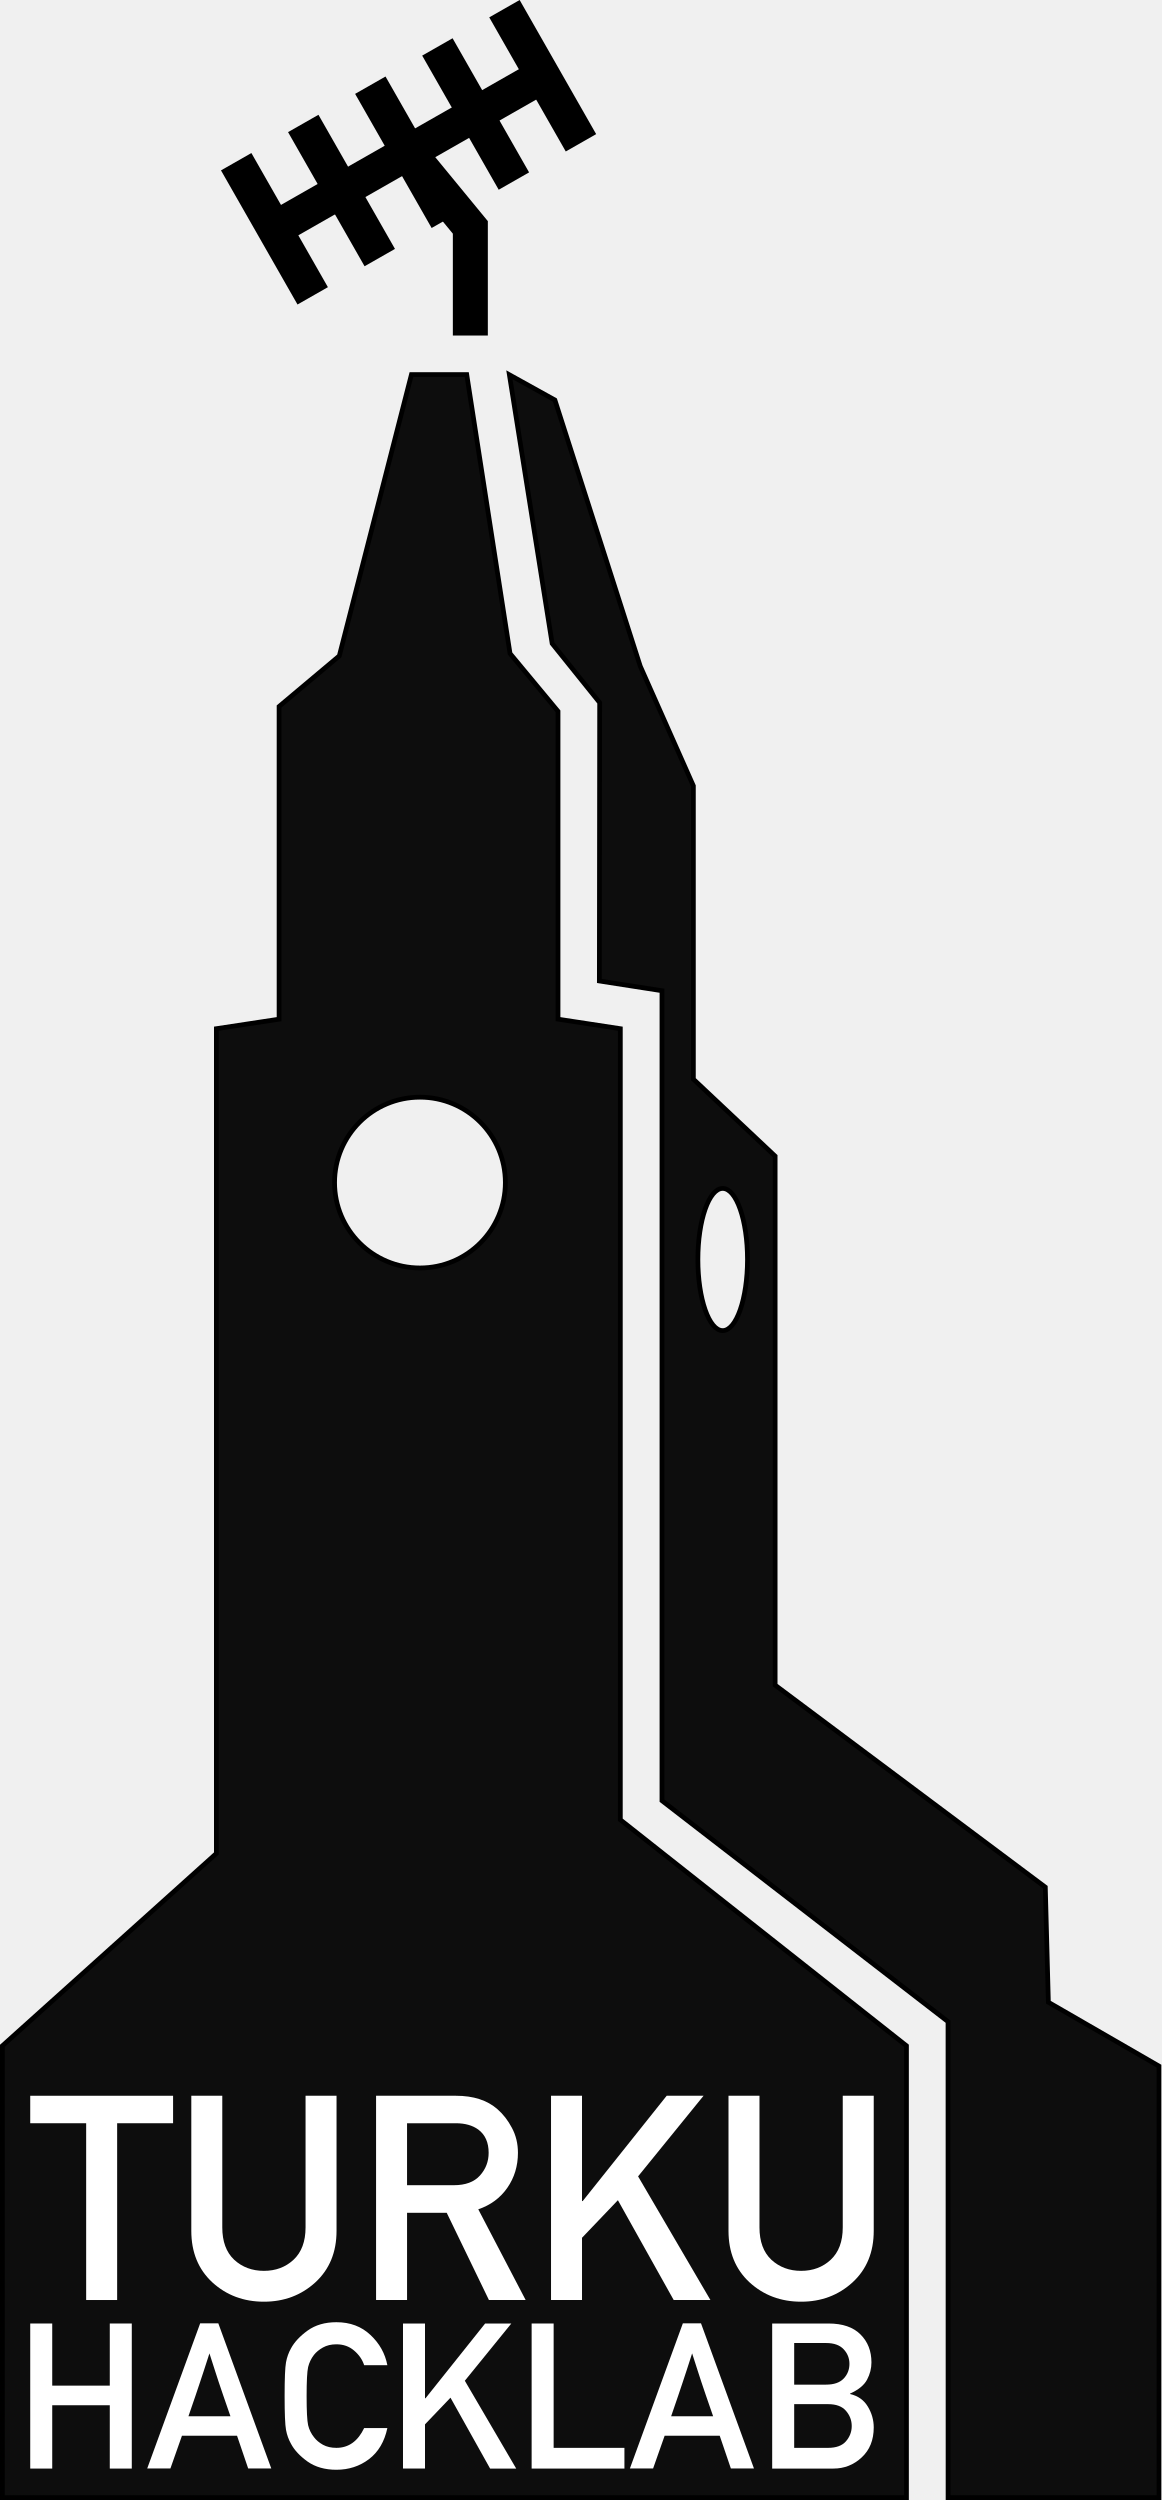
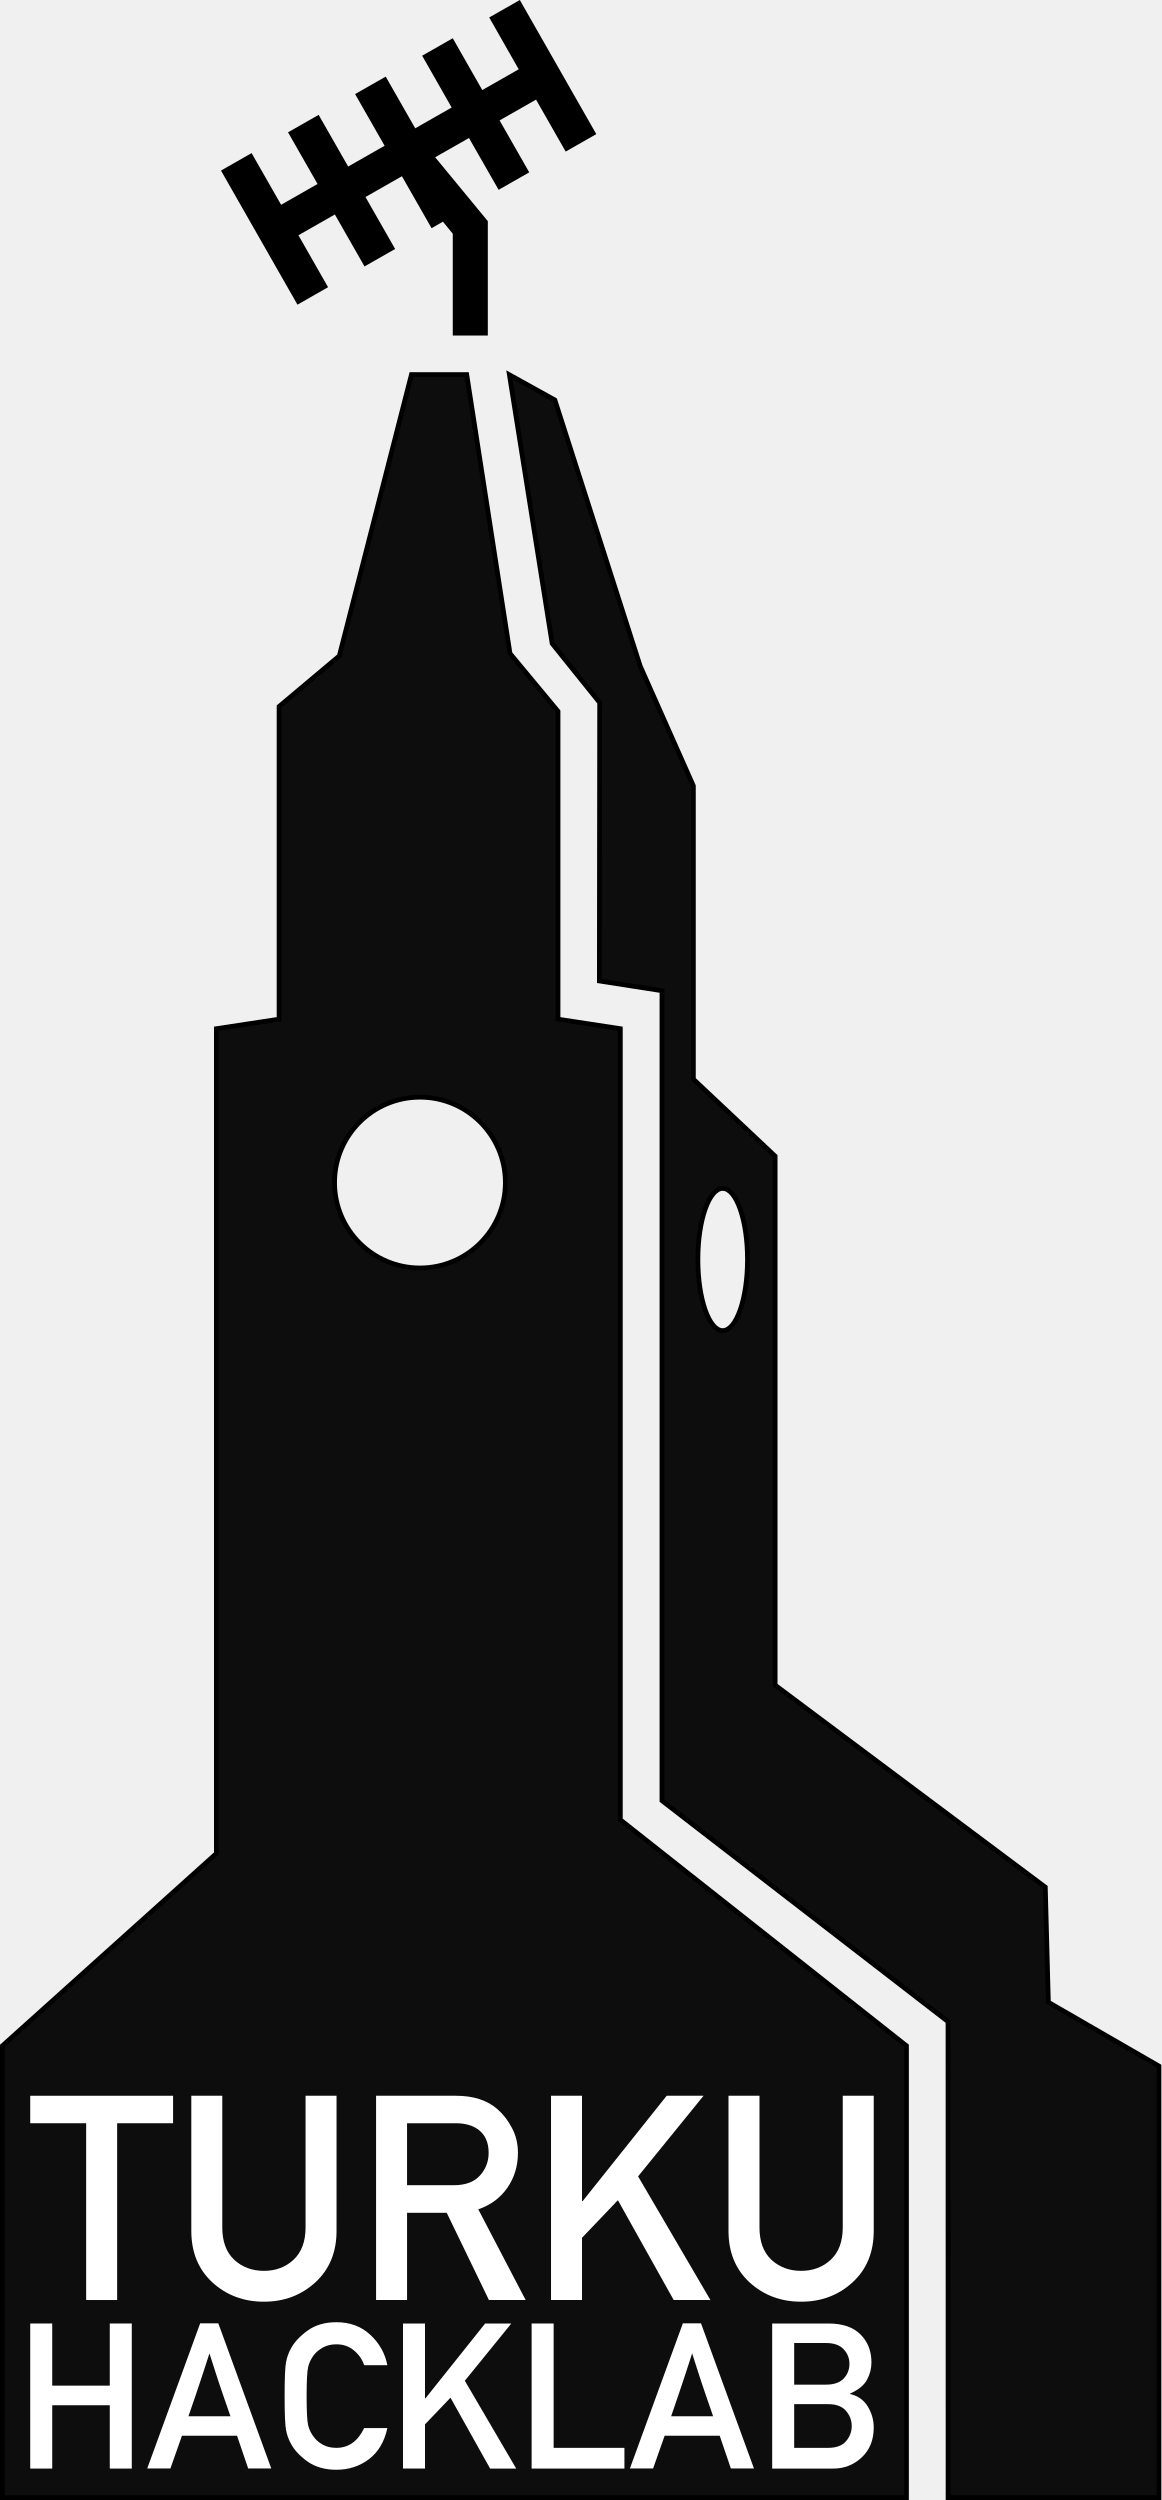
<svg xmlns="http://www.w3.org/2000/svg" width="73.928mm" height="159.143mm" viewBox="0 0 261.951 563.892" id="svg4255" version="1.1">
  <defs id="defs4257">
    <clipPath clipPathUnits="userSpaceOnUse" id="clipPath5356">
      <path style="display:inline;fill:#1a1a1a;fill-opacity:1;stroke:none" d="m 290.422,116.805 -3.875,18.469 7.094,0 -0.969,-18.469 -2.25,0 z m 4.969,4.281 0.781,14.531 1.938,0.656 -2.719,-15.187 z m -9.906,16.687 -2.312,1.906 13.969,0 0.312,0 0.25,0.156 1.188,0.594 -1.406,-1.75 -2.75,-0.906 -9.25,0 z m -2.531,4.406 0,21.781 12.938,0 0,-21.781 -12.938,0 z m -2.5,0.5 -0.812,0.281 0,21 0.812,0 0,-21.281 z m 17.938,0.281 0,21 1.938,0 0,-20.031 -1.938,-0.969 z m 4.438,3.219 0,17.781 0.312,0 0.375,0.312 2.312,2.094 0,-17.188 -3,-3 z m -28.688,20.281 0,59.406 0,0.562 -0.406,0.375 -15.031,13.969 0,11.969 43.969,7.344 19.719,-6.656 0,-12.562 -20.438,-13.969 -0.531,-0.344 0,-0.688 0,-59.406 -27.281,0 z m 29.781,1.562 0,57 8.531,3.531 0,-52.875 -8.531,-7.656 z m -16.156,5.844 c 4.636,0 8.438,3.833 8.438,8.469 0,4.636 -3.802,8.406 -8.438,8.406 -4.636,0 -8.406,-3.771 -8.406,-8.406 0,-4.636 3.771,-8.469 8.406,-8.469 z m 0,2.531 c -3.284,0 -5.906,2.653 -5.906,5.938 0,3.284 2.622,5.875 5.906,5.875 3.284,0 5.938,-2.591 5.938,-5.875 0,-3.284 -2.653,-5.938 -5.938,-5.938 z m 20.375,0.906 c 1.944,-0.01 3.469,2.748 3.469,7.219 0,2.614 -0.699,7.396 -3.438,7.406 -2.738,0.01 -3.469,-4.447 -3.469,-7.406 0,-4.471 1.454,-7.209 3.438,-7.219 z m 0,2.656 c 0,0 -0.969,1.641 -0.969,4.562 0,3.287 0.969,4.75 0.969,4.75 0,0 0.969,-1.249 0.969,-4.75 0,-3.187 -0.969,-4.562 -0.969,-4.562 z m 6.812,37.125 0,2.531 13.062,6.875 -3.938,-3.938 -9.125,-5.469 z m 0,5.344 0,7.188 18.469,7.625 0,-5.094 -18.469,-9.719 z m -1.688,9.188 10.969,7.5 17.062,6.688 -7.281,-5.594 -20.75,-8.594 z m 11.625,10.438 0,10.531 14.469,-4.875 -14.469,-5.656 z" id="path5358" />
    </clipPath>
    <clipPath clipPathUnits="userSpaceOnUse" id="clipPath5356-9">
      <path style="display:inline;fill:#1a1a1a;fill-opacity:1;stroke:none" d="m 290.422,116.805 -3.875,18.469 7.094,0 -0.969,-18.469 -2.25,0 z m 4.969,4.281 0.781,14.531 1.938,0.656 -2.719,-15.187 z m -9.906,16.687 -2.312,1.906 13.969,0 0.312,0 0.25,0.156 1.188,0.594 -1.406,-1.75 -2.75,-0.906 -9.25,0 z m -2.531,4.406 0,21.781 12.938,0 0,-21.781 -12.938,0 z m -2.5,0.5 -0.812,0.281 0,21 0.812,0 0,-21.281 z m 17.938,0.281 0,21 1.938,0 0,-20.031 -1.938,-0.969 z m 4.438,3.219 0,17.781 0.312,0 0.375,0.312 2.312,2.094 0,-17.188 -3,-3 z m -28.688,20.281 0,59.406 0,0.562 -0.406,0.375 -15.031,13.969 0,11.969 43.969,7.344 19.719,-6.656 0,-12.562 -20.438,-13.969 -0.531,-0.344 0,-0.688 0,-59.406 -27.281,0 z m 29.781,1.562 0,57 8.531,3.531 0,-52.875 -8.531,-7.656 z m -16.156,5.844 c 4.636,0 8.438,3.833 8.438,8.469 0,4.636 -3.802,8.406 -8.438,8.406 -4.636,0 -8.406,-3.771 -8.406,-8.406 0,-4.636 3.771,-8.469 8.406,-8.469 z m 0,2.531 c -3.284,0 -5.906,2.653 -5.906,5.938 0,3.284 2.622,5.875 5.906,5.875 3.284,0 5.938,-2.591 5.938,-5.875 0,-3.284 -2.653,-5.938 -5.938,-5.938 z m 20.375,0.906 c 1.944,-0.01 3.469,2.748 3.469,7.219 0,2.614 -0.699,7.396 -3.438,7.406 -2.738,0.01 -3.469,-4.447 -3.469,-7.406 0,-4.471 1.454,-7.209 3.438,-7.219 z m 0,2.656 c 0,0 -0.969,1.641 -0.969,4.562 0,3.287 0.969,4.75 0.969,4.75 0,0 0.969,-1.249 0.969,-4.75 0,-3.187 -0.969,-4.562 -0.969,-4.562 z m 6.812,37.125 0,2.531 13.062,6.875 -3.938,-3.938 -9.125,-5.469 z m 0,5.344 0,7.188 18.469,7.625 0,-5.094 -18.469,-9.719 z m -1.688,9.188 10.969,7.5 17.062,6.688 -7.281,-5.594 -20.75,-8.594 z m 11.625,10.438 0,10.531 14.469,-4.875 -14.469,-5.656 z" id="path5358-4" />
    </clipPath>
  </defs>
  <g id="layer1" transform="translate(0.5367047,-463.0076)">
-     <g id="g5596">
-       <g style="display:inline;fill:none;stroke:#000000;stroke-width:2.266;stroke-miterlimit:4;stroke-dasharray:none;stroke-opacity:1" transform="matrix(3.483067,0,0,3.483067,88.13745,-3168.099)" id="g3208">
-         <g style="display:inline;fill:none;stroke:#000000;stroke-width:4.533;stroke-miterlimit:4;stroke-dasharray:none;stroke-opacity:1" id="g4194-2" transform="matrix(0.434297,-0.2477622,0.2477622,0.434297,-257.2579,599.6674)">
-           <path id="path4170-4" d="m 20,1042.362 -40,0" style="fill:none;stroke:#000000;stroke-width:4.533;stroke-linecap:butt;stroke-linejoin:miter;stroke-miterlimit:4;stroke-dasharray:none;stroke-opacity:1" />
-           <path id="path4174-5" d="m -20,1032.362 0,20" style="fill:none;stroke:#000000;stroke-width:4.533;stroke-linecap:butt;stroke-linejoin:miter;stroke-miterlimit:4;stroke-dasharray:none;stroke-opacity:1" />
-           <path id="path4178-5" d="m -10,1032.362 0,20" style="fill:none;stroke:#000000;stroke-width:4.533;stroke-linecap:butt;stroke-linejoin:miter;stroke-miterlimit:4;stroke-dasharray:none;stroke-opacity:1" />
-           <path id="path4182-1" d="m 0,1052.362 0,-20" style="fill:none;stroke:#000000;stroke-width:4.533;stroke-linecap:butt;stroke-linejoin:miter;stroke-miterlimit:4;stroke-dasharray:none;stroke-opacity:1" />
-           <path id="path4186-7" d="m 10,1052.362 0,-20" style="fill:none;stroke:#000000;stroke-width:4.533;stroke-linecap:butt;stroke-linejoin:miter;stroke-miterlimit:4;stroke-dasharray:none;stroke-opacity:1" />
-           <path id="path4190-1" d="m 20,1052.362 0,-20" style="fill:none;stroke:#000000;stroke-width:4.533;stroke-linecap:butt;stroke-linejoin:miter;stroke-miterlimit:4;stroke-dasharray:none;stroke-opacity:1" />
-         </g>
-         <path style="display:inline;fill:none;stroke:#000000;stroke-width:2.266;stroke-linecap:butt;stroke-linejoin:miter;stroke-miterlimit:4;stroke-dasharray:none;stroke-opacity:1" d="m 5,1064.229 0,-7 L 1,1052.362" id="path5578-1" />
-       </g>
-       <path style="fill:#000000;fill-opacity:0.943;stroke:#000000;stroke-width:1.074;stroke-opacity:1" clip-path="none" d="m 92.803,84.486 -16.27,63.455 -13.582,11.412 0,70.527 -14.145,2.148 0,186.029 -48.27,43.389 0,101.907 203.926,0 0,-101.907 -64.541,-50.982 0,-178.436 -14.057,-2.148 0,-69.443 -10.826,-13.039 -9.764,-62.912 z m 1.924,162.99 c 10.638,6.3e-4 19.261,8.622 19.262,19.26 5.1e-4,10.638 -8.623,19.263 -19.262,19.264 -10.639,5.2e-4 -19.264,-8.624 -19.264,-19.264 6.33e-4,-10.638 8.625,-19.26 19.264,-19.26 z" transform="translate(-0.536907,463.0076)" id="rect5485" />
-       <path id="path5519" d="m 114.361,547.543 9.648,60.617 10.715,13.326 -0.068,62.789 14.121,2.197 0,182.693 64.521,49.838 0.014,107.358 47.565,0 -1.5e-4,-97.327 -24.945,-14.402 -0.693,-25.967 -60.939,-45.564 0,-119.32 -18.441,-17.355 0,-66.166 -11.986,-27 -19.25,-60.025 z m 48.111,183.521 c 3.09,1.6e-4 5.596,7.179 5.596,16.035 -4e-5,8.856 -2.505,16.037 -5.596,16.037 -3.09,-1.6e-4 -5.596,-7.181 -5.596,-16.037 4e-5,-8.856 2.505,-16.035 5.596,-16.035 z" style="fill:#000000;fill-opacity:0.943;fill-rule:evenodd;stroke:#000000;stroke-width:1.074px;stroke-linecap:butt;stroke-linejoin:miter;stroke-opacity:1" />
+     <g style="fill:none;stroke:#000000;stroke-width:4.533;stroke-miterlimit:4;stroke-opacity:1;stroke-dasharray:none;display:inline" id="g4194-2" transform="matrix(1.512686,-0.8629724,0.8629724,1.512686,-807.9093,-1079.417)">
+       <path style="font-size:medium;font-style:normal;font-variant:normal;font-weight:normal;font-stretch:normal;text-indent:0;text-align:start;text-decoration:none;line-height:normal;letter-spacing:normal;word-spacing:normal;text-transform:none;direction:ltr;block-progression:tb;writing-mode:lr-tb;text-anchor:start;baseline-shift:baseline;color:#000000;fill:#000000;fill-opacity:1;stroke:none;stroke-width:4.533;marker:none;visibility:visible;display:inline;overflow:visible;enable-background:accumulate;font-family:Sans;-inkscape-font-specification:Sans" d="M 117.25 0 L 110.344 3.938 L 117 15.625 L 108.781 20.312 L 102.125 8.625 L 95.219 12.562 L 101.875 24.25 L 93.656 28.938 L 87 17.281 L 80.094 21.219 L 86.75 32.875 L 78.531 37.562 L 71.875 25.906 L 64.969 29.844 L 71.625 41.5 L 63.406 46.188 L 56.75 34.531 L 49.844 38.469 L 67.094 68.719 L 74 64.781 L 67.312 53.062 L 75.531 48.375 L 82.219 60.094 L 89.125 56.156 L 82.438 44.438 L 90.656 39.75 L 97.344 51.469 L 99.906 50 L 102.125 52.719 L 102.125 75.688 L 110.031 75.688 L 110.031 51.312 L 110.031 49.875 L 109.125 48.781 L 98.156 35.469 L 105.781 31.125 L 112.469 42.812 L 119.375 38.875 L 112.688 27.156 L 120.906 22.469 L 127.594 34.188 L 134.5 30.25 L 117.25 0 z " transform="matrix(0.4987524,0.2845333,-0.2845333,0.4987524,-36.19215,999.0122)" id="path4170-4" />
    </g>
+     <path id="rect5485" d="m 92.266,547.494 -16.27,63.455 -13.582,11.412 0,70.527 -14.145,2.148 0,186.029 -48.27,43.389 0,101.907 203.926,0 0,-101.907 -64.541,-50.982 0,-178.436 -14.057,-2.148 0,-69.443 -10.826,-13.039 -9.764,-62.912 z m 1.924,162.99 c 10.638,6.3e-4 19.261,8.622 19.262,19.26 5.1e-4,10.638 -8.623,19.263 -19.262,19.264 -10.639,5.2e-4 -19.264,-8.624 -19.264,-19.264 6.33e-4,-10.638 8.625,-19.26 19.264,-19.26 z" clip-path="none" style="fill:#000000;fill-opacity:0.943;stroke:#000000;stroke-width:1.074;stroke-opacity:1" />
+     <path style="fill:#000000;fill-opacity:0.943;fill-rule:evenodd;stroke:#000000;stroke-width:1.074px;stroke-linecap:butt;stroke-linejoin:miter;stroke-opacity:1" d="m 114.361,547.543 9.648,60.617 10.715,13.326 -0.068,62.789 14.121,2.197 0,182.693 64.521,49.838 0.014,107.358 47.565,0 -1.5e-4,-97.327 -24.945,-14.402 -0.693,-25.967 -60.939,-45.564 0,-119.32 -18.441,-17.355 0,-66.166 -11.986,-27 -19.25,-60.025 z m 48.111,183.521 c 3.09,1.6e-4 5.596,7.179 5.596,16.035 -4e-5,8.856 -2.505,16.037 -5.596,16.037 -3.09,-1.6e-4 -5.596,-7.181 -5.596,-16.037 4e-5,-8.856 2.505,-16.035 5.596,-16.035 z" id="path5519" />
    <g id="g4271" transform="matrix(0.4756494,0,0,0.4756494,6.281656,777.8937)" style="fill:#ffffff;fill-opacity:1">
      <g style="font-style:normal;font-variant:normal;font-weight:normal;font-stretch:normal;font-size:136.148px;line-height:125%;font-family:'Alte DIN 1451 Mittelschrift';-inkscape-font-specification:'Alte DIN 1451 Mittelschrift';letter-spacing:0px;word-spacing:0px;fill:#ffffff;fill-opacity:1;stroke:none;stroke-width:1px;stroke-linecap:butt;stroke-linejoin:miter;stroke-opacity:1" id="text4263">
        <path d="m 26.525,428.676 0,-83.829 -26.525,0 0,-13.03 67.741,0 0,13.03 -26.525,0 0,83.829 -14.692,0 z" style="" id="path5090" />
        <path d="m 76.384,395.902 0,-64.085 14.692,0 0,62.423 q 0,10.038 5.651,15.356 5.717,5.252 14.093,5.252 8.376,0 14.027,-5.252 5.717,-5.318 5.717,-15.356 l 0,-62.423 14.692,0 0,64.085 q 0,15.157 -10.038,24.398 -10.038,9.174 -24.398,9.174 -14.426,0 -24.464,-9.174 -9.972,-9.24 -9.972,-24.398 z" style="" id="path5092" />
        <path d="m 178.694,344.846 0,29.383 22.204,0 q 8.243,0 12.365,-4.587 4.122,-4.587 4.122,-10.769 0,-7.379 -4.919,-11.035 -4.122,-2.992 -10.703,-2.992 l -23.068,0 z m -14.692,83.829 0,-96.859 37.893,0 q 12.431,0 19.678,6.382 4.055,3.523 6.847,8.842 2.859,5.318 2.859,11.833 0,9.373 -5.052,16.62 -4.986,7.18 -13.761,10.171 l 22.47,43.011 -17.417,0 -20.01,-41.35 -18.813,0 0,41.35 -14.692,0 z" style="" id="path5094" />
        <path d="m 246.967,428.676 0,-96.859 14.692,0 0,49.925 0.332,0 39.821,-49.925 17.484,0 -31.045,38.225 34.303,58.634 -17.417,0 -26.458,-47.333 -17.018,17.816 0,29.516 -14.692,0 z" style="" id="path5096" />
        <path d="m 331.128,395.902 0,-64.085 14.692,0 0,62.423 q 0,10.038 5.651,15.356 5.717,5.252 14.093,5.252 8.376,0 14.027,-5.252 5.717,-5.318 5.717,-15.356 l 0,-62.423 14.692,0 0,64.085 q 0,15.157 -10.038,24.398 -10.038,9.174 -24.398,9.174 -14.426,0 -24.464,-9.174 -9.972,-9.24 -9.972,-24.398 z" style="" id="path5098" />
      </g>
      <g style="font-style:normal;font-variant:normal;font-weight:normal;font-stretch:normal;font-size:96.695px;line-height:125%;font-family:'Alte DIN 1451 Mittelschrift';-inkscape-font-specification:'Alte DIN 1451 Mittelschrift';letter-spacing:0px;word-spacing:0px;fill:#ffffff;fill-opacity:1;stroke:none;stroke-width:1px;stroke-linecap:butt;stroke-linejoin:miter;stroke-opacity:1" id="text4267">
        <path d="m 37.724,508.606 0,-30.028 -27.29,0 0,30.028 -10.434,0 0,-68.791 10.434,0 0,29.462 27.29,0 0,-29.462 10.434,0 0,68.791 -10.434,0 z" style="" id="path5101" />
        <path d="m 55.477,508.558 25.118,-68.839 8.593,0 25.118,68.839 -10.954,0 -5.288,-15.534 -26.11,0 -5.477,15.534 -11.001,0 z m 19.547,-24.74 19.924,0 q -2.172,-6.374 -3.447,-9.962 -1.228,-3.635 -2.172,-6.421 -0.897,-2.786 -1.841,-5.666 -0.944,-2.88 -2.502,-7.79 -1.653,5.099 -2.644,8.168 -0.992,3.022 -1.936,5.855 -0.897,2.833 -2.125,6.327 -1.18,3.494 -3.258,9.49 z" style="" id="path5103" />
        <path d="m 158.357,489.389 11.001,0 q -2.03,9.632 -8.687,14.731 -6.657,5.052 -15.486,5.052 -8.121,0 -13.645,-3.872 -5.477,-3.919 -7.885,-8.451 -1.7,-3.022 -2.361,-6.61 -0.661,-3.588 -0.661,-16.006 0,-12.417 0.661,-16.006 0.661,-3.588 2.361,-6.61 2.408,-4.485 7.885,-8.451 5.524,-3.966 13.645,-3.966 9.773,0 16.147,6.043 6.421,5.996 8.026,14.353 l -11.001,0 q -1.275,-3.966 -4.769,-6.941 -3.447,-2.975 -8.404,-2.975 -3.683,0 -6.374,1.511 -2.691,1.511 -4.249,3.494 -2.03,2.644 -2.786,5.807 -0.708,3.163 -0.708,13.739 0,10.623 0.708,13.787 0.755,3.163 2.786,5.713 1.558,2.077 4.249,3.588 2.691,1.464 6.374,1.464 8.687,0 13.173,-9.396 z" style="" id="path5105" />
        <path d="m 176.771,508.606 0,-68.791 10.434,0 0,35.458 0.236,0 28.281,-35.458 12.417,0 -22.049,27.148 24.363,41.643 -12.37,0 -18.791,-33.617 -12.087,12.653 0,20.963 -10.434,0 z" style="" id="path5107" />
        <path d="m 237.771,508.606 0,-68.791 10.434,0 0,58.971 33.569,0 0,9.821 -44.004,0 z" style="" id="path5109" />
        <path d="m 284.372,508.558 25.118,-68.839 8.593,0 25.118,68.839 -10.954,0 -5.288,-15.534 -26.11,0 -5.477,15.534 -11.001,0 z m 19.547,-24.74 19.924,0 q -2.172,-6.374 -3.447,-9.962 -1.228,-3.635 -2.172,-6.421 -0.897,-2.786 -1.841,-5.666 -0.944,-2.88 -2.502,-7.79 -1.653,5.099 -2.644,8.168 -0.992,3.022 -1.936,5.855 -0.897,2.833 -2.125,6.327 -1.18,3.494 -3.258,9.49 z" style="" id="path5111" />
        <path d="m 351.841,508.606 0,-68.791 26.676,0 q 10.057,0 15.203,5.194 5.194,5.146 5.194,13.267 0,4.249 -2.077,8.168 -2.077,3.919 -8.074,6.61 l 0,0.189 q 5.666,1.322 8.451,5.996 2.786,4.627 2.786,9.868 0,8.924 -5.713,14.212 -5.666,5.288 -13.409,5.288 l -29.037,0 z m 26.487,-30.548 -16.053,0 0,20.727 16.053,0 q 5.807,0 8.499,-3.116 2.738,-3.163 2.738,-7.224 0,-4.06 -2.738,-7.224 -2.691,-3.163 -8.499,-3.163 z m -0.944,-28.99 -15.109,0 0,19.736 15.109,0 q 5.619,0 8.357,-2.88 2.738,-2.88 2.738,-6.988 0,-3.966 -2.738,-6.893 -2.738,-2.974 -8.357,-2.974 z" style="" id="path5113" />
      </g>
    </g>
  </g>
  <g id="layer2" style="display:none" transform="translate(0.5367047,-463.0076)">
    <rect style="fill:#000000;fill-opacity:1;stroke:#000000;stroke-opacity:1" id="rect5346" width="284.863" height="190.919" x="161.624" y="53.321" clip-path="url(#clipPath5356-9)" transform="matrix(3.15752,0,0,3.15752,-969.4794,-110.3795)" />
  </g>
</svg>
